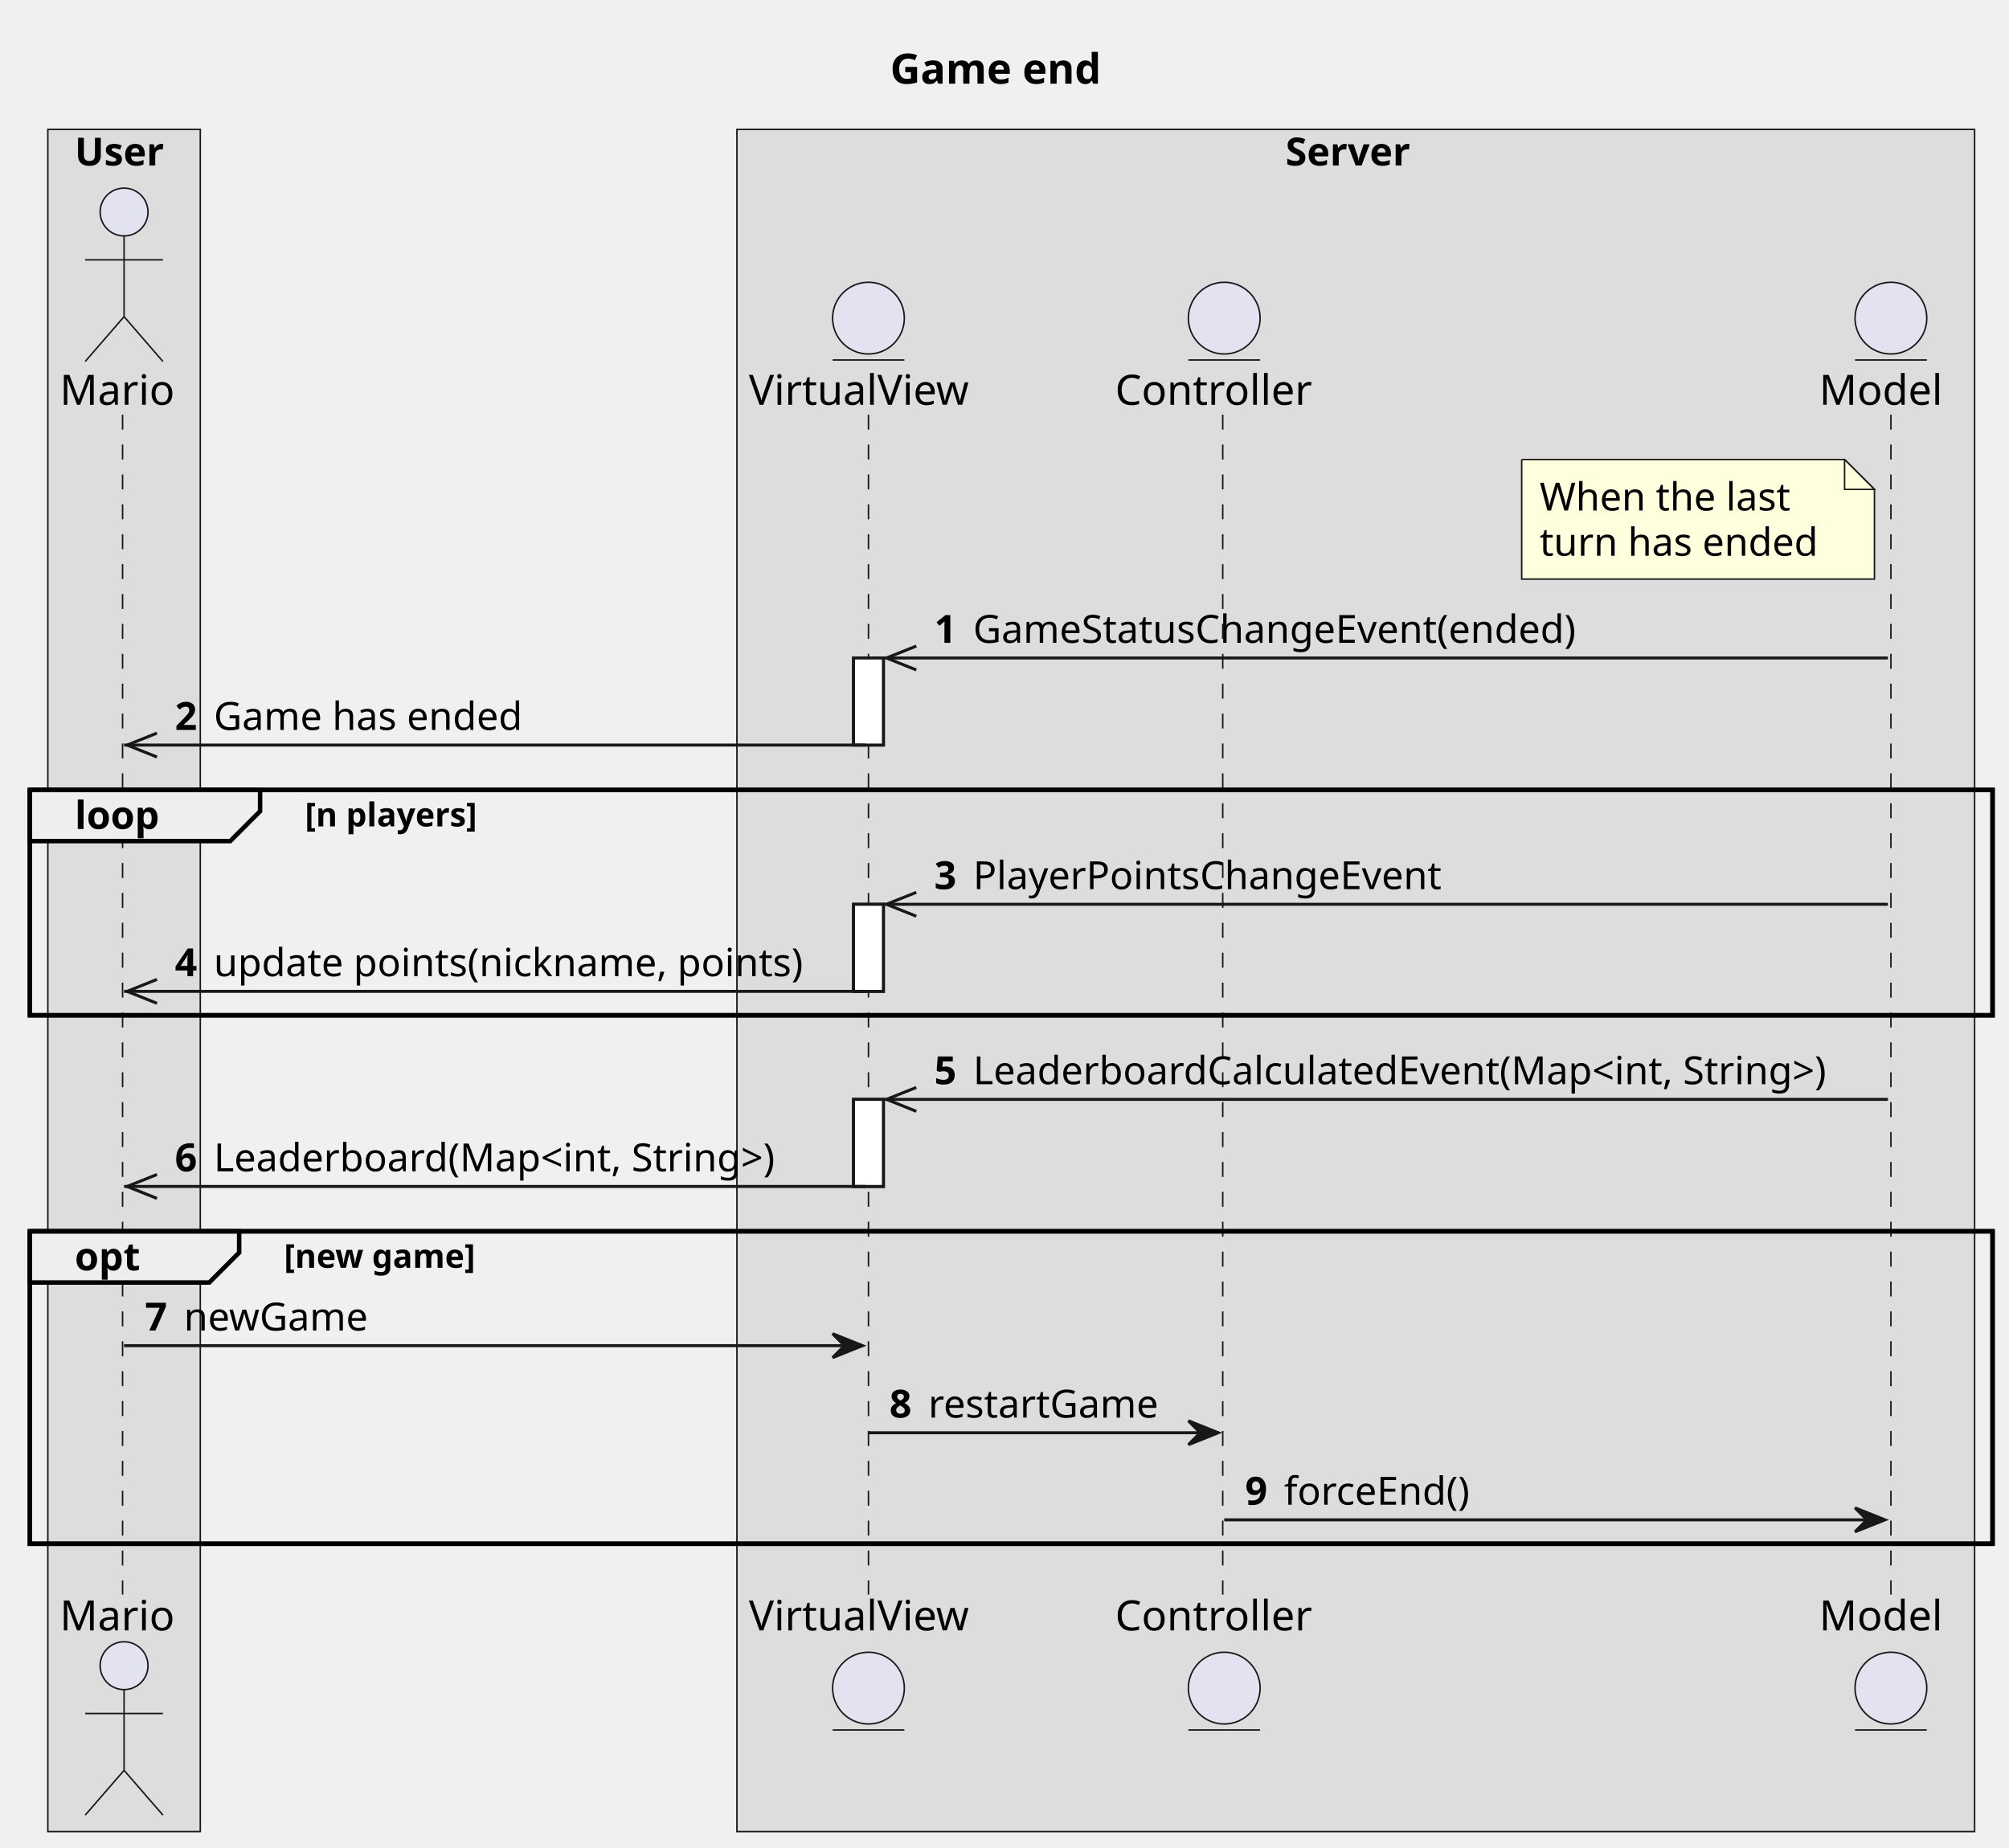
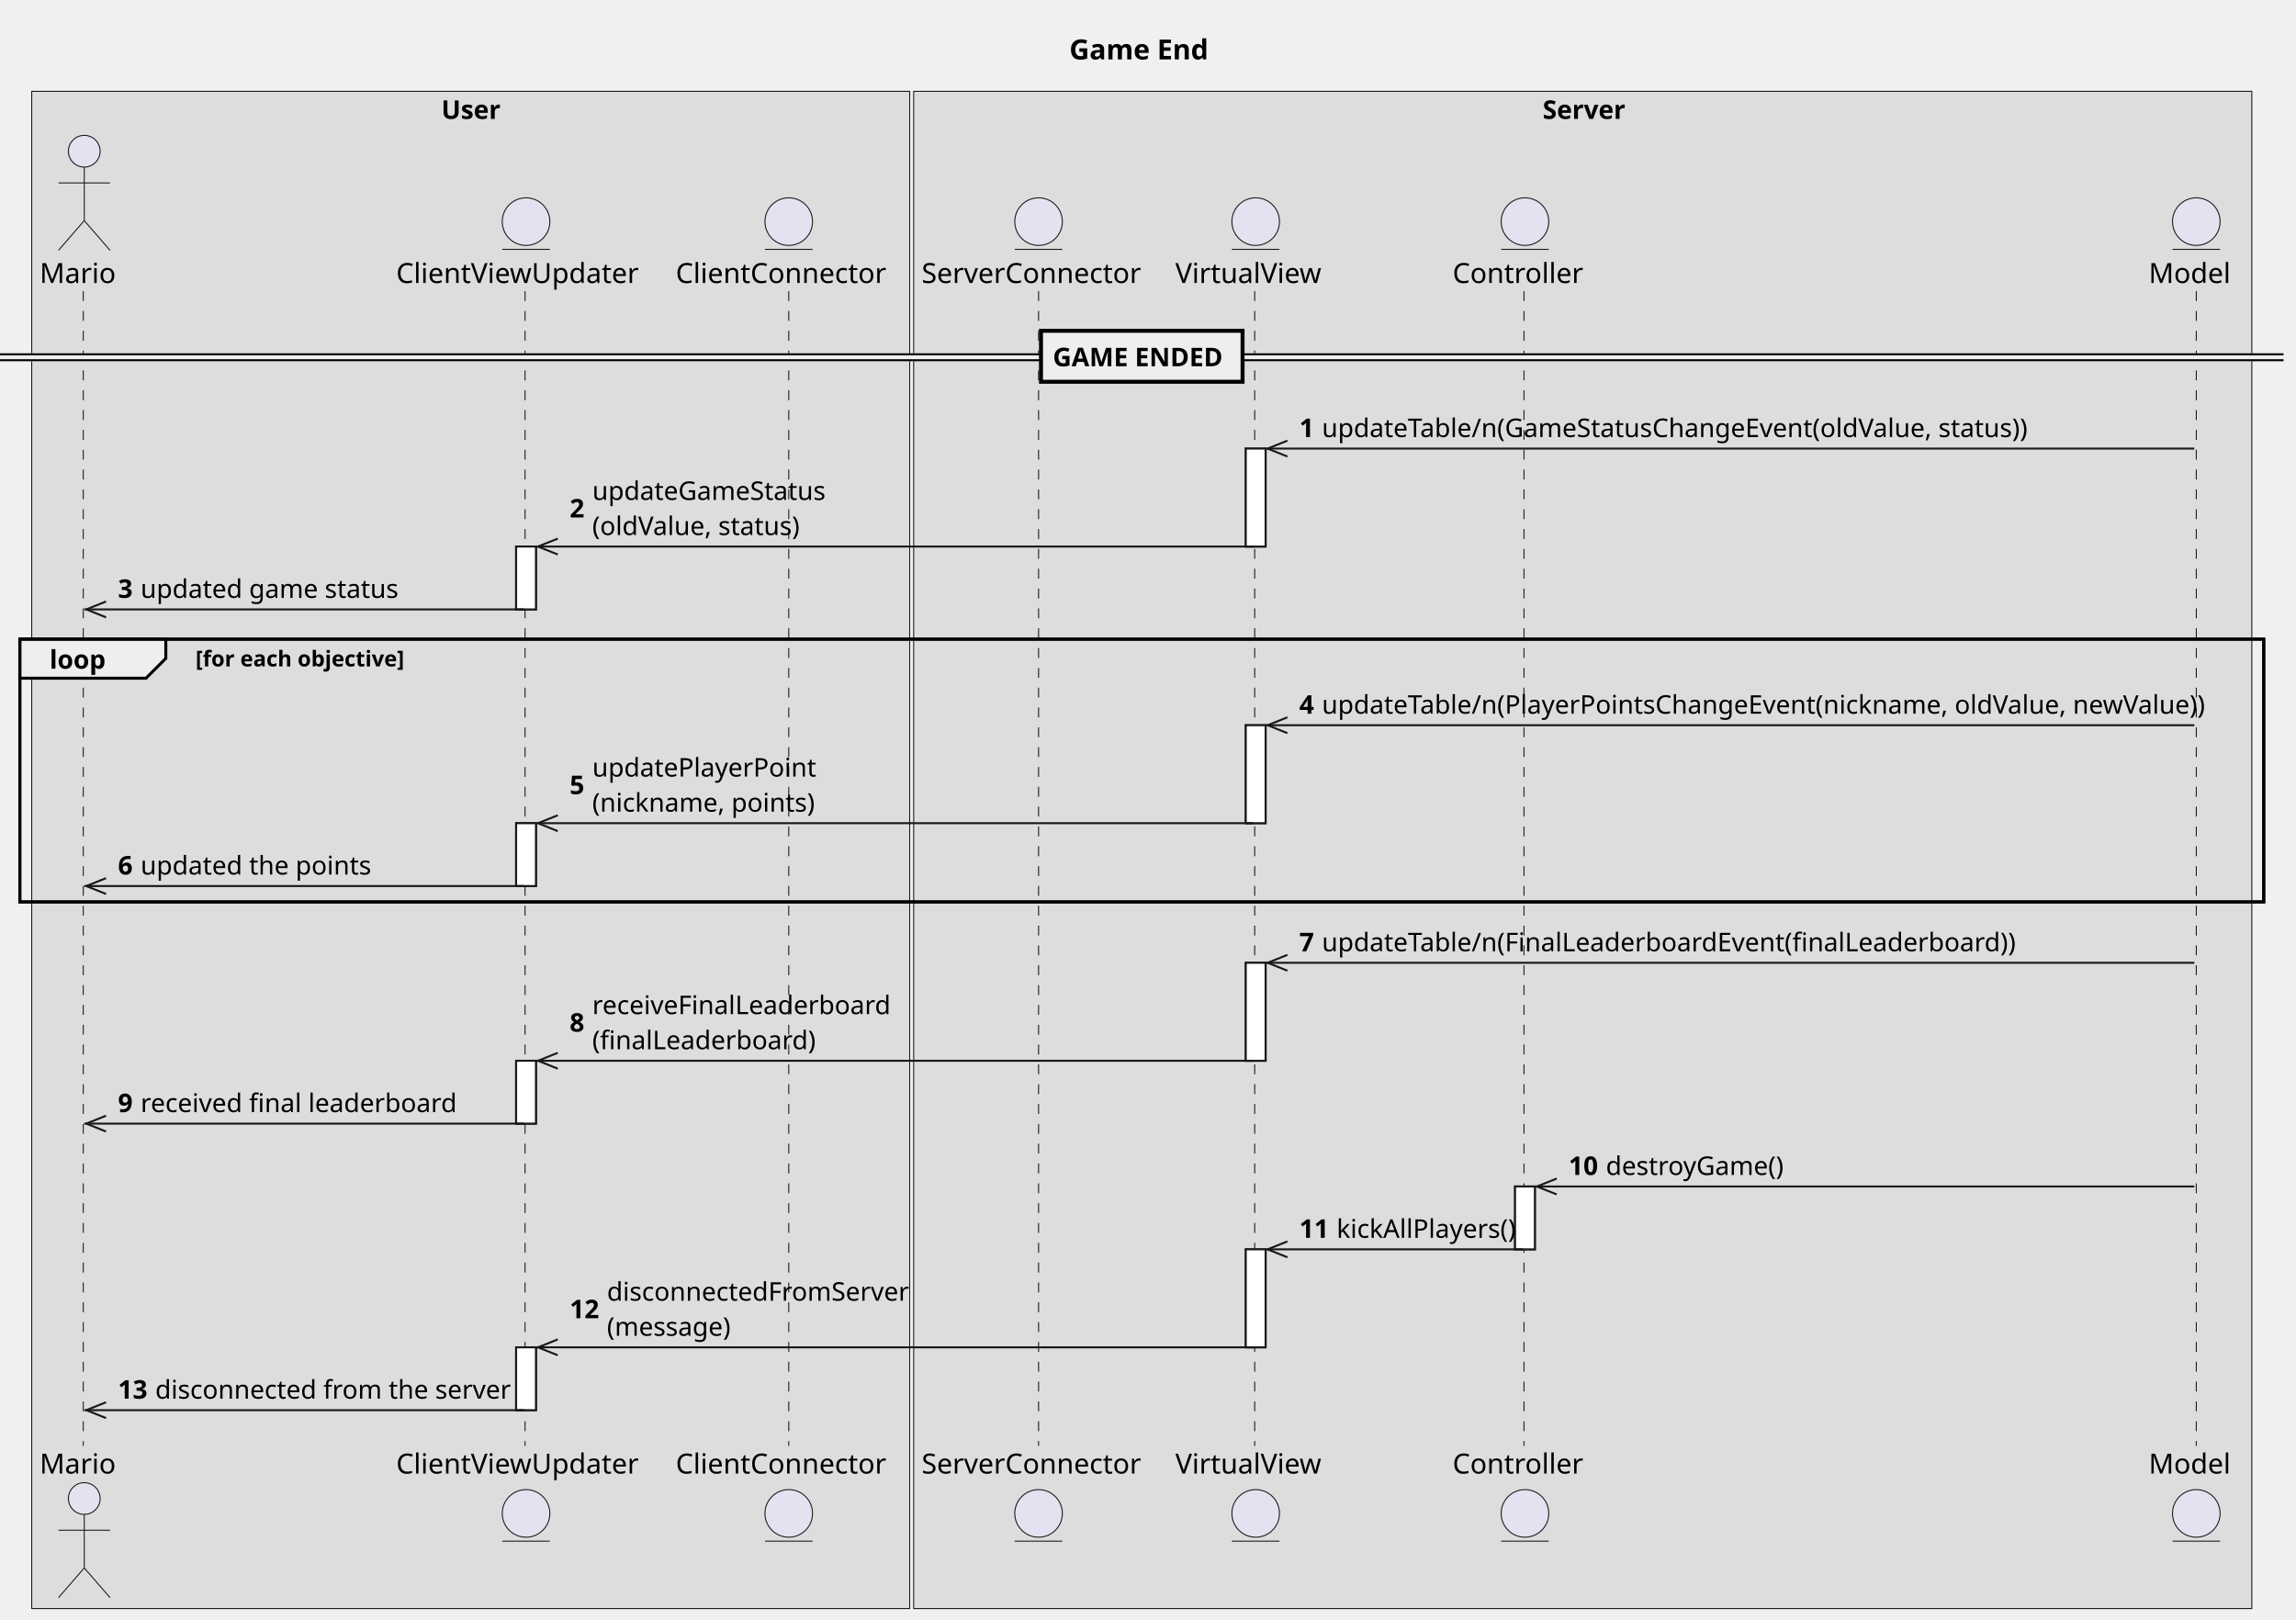
- <svg xmlns="http://www.w3.org/2000/svg" contentStyleType="text/css" height="618px" preserveAspectRatio="none" style="width:672px;height:618px;background:#FFFFFF;" version="1.1" viewBox="0 0 672 618" width="672px" zoomAndPan="magnify">
+ <svg xmlns="http://www.w3.org/2000/svg" contentStyleType="text/css" height="817px" preserveAspectRatio="none" style="width:1158px;height:817px;background:#FFFFFF;" version="1.1" viewBox="0 0 1158 817" width="1158px" zoomAndPan="magnify">
  <defs />
  <g>
-     <text fill="#000000" font-family="sans-serif" font-size="14" font-weight="bold" lengthAdjust="spacing" textLength="80" x="297.75" y="27.995">Game end
-         </text>
-     <rect fill="#DDDDDD" height="569.453" style="stroke:#181818;stroke-width:0.5;" width="51" x="16" y="43.297" />
-     <text fill="#000000" font-family="sans-serif" font-size="13" font-weight="bold" lengthAdjust="spacing" textLength="33" x="25" y="55.364">User
-         </text>
-     <rect fill="#DDDDDD" height="569.453" style="stroke:#181818;stroke-width:0.5;" width="414" x="246.5" y="43.297" />
-     <text fill="#000000" font-family="sans-serif" font-size="13" font-weight="bold" lengthAdjust="spacing" textLength="47" x="430" y="55.364">Server
-         </text>
-     <rect fill="#FFFFFF" height="29.133" style="stroke:#181818;stroke-width:1.0;" width="10" x="285.5" y="220.125" />
-     <rect fill="#FFFFFF" height="29.133" style="stroke:#181818;stroke-width:1.0;" width="10" x="285.5" y="302.523" />
-     <rect fill="#FFFFFF" height="29.133" style="stroke:#181818;stroke-width:1.0;" width="10" x="285.5" y="367.789" />
-     <rect fill="none" height="75.398" style="stroke:#000000;stroke-width:1.5;" width="656.5" x="10" y="264.258" />
-     <rect fill="none" height="104.531" style="stroke:#000000;stroke-width:1.5;" width="656.5" x="10" y="411.922" />
-     <line style="stroke:#181818;stroke-width:0.5;stroke-dasharray:5.0,5.0;" x1="41" x2="41" y1="138.727" y2="533.453" />
-     <line style="stroke:#181818;stroke-width:0.5;stroke-dasharray:5.0,5.0;" x1="290.5" x2="290.5" y1="138.727" y2="533.453" />
-     <line style="stroke:#181818;stroke-width:0.5;stroke-dasharray:5.0,5.0;" x1="409" x2="409" y1="138.727" y2="533.453" />
-     <line style="stroke:#181818;stroke-width:0.5;stroke-dasharray:5.0,5.0;" x1="632.5" x2="632.5" y1="138.727" y2="533.453" />
-     <text fill="#000000" font-family="sans-serif" font-size="14" lengthAdjust="spacing" textLength="37" x="20" y="135.425">Mario
-         </text>
-     <ellipse cx="41.5" cy="70.93" fill="#E2E2F0" rx="8" ry="8" style="stroke:#181818;stroke-width:0.5;" />
-     <path d="M41.5,78.93 L41.5,105.93 M28.5,86.93 L54.5,86.93 M41.5,105.93 L28.5,120.93 M41.5,105.93 L54.5,120.93 " fill="none" style="stroke:#181818;stroke-width:0.5;" />
-     <text fill="#000000" font-family="sans-serif" font-size="14" lengthAdjust="spacing" textLength="37" x="20" y="545.448">Mario
-         </text>
-     <ellipse cx="41.5" cy="557.25" fill="#E2E2F0" rx="8" ry="8" style="stroke:#181818;stroke-width:0.5;" />
-     <path d="M41.5,565.25 L41.5,592.25 M28.5,573.25 L54.5,573.25 M41.5,592.25 L28.5,607.25 M41.5,592.25 L54.5,607.25 " fill="none" style="stroke:#181818;stroke-width:0.5;" />
-     <text fill="#000000" font-family="sans-serif" font-size="14" lengthAdjust="spacing" textLength="74" x="250.5" y="135.425">VirtualView
-         </text>
-     <ellipse cx="290.5" cy="106.43" fill="#E2E2F0" rx="12" ry="12" style="stroke:#181818;stroke-width:0.5;" />
-     <line style="stroke:#181818;stroke-width:0.5;" x1="278.5" x2="302.5" y1="120.43" y2="120.43" />
-     <text fill="#000000" font-family="sans-serif" font-size="14" lengthAdjust="spacing" textLength="74" x="250.5" y="545.448">VirtualView
-         </text>
-     <ellipse cx="290.5" cy="564.75" fill="#E2E2F0" rx="12" ry="12" style="stroke:#181818;stroke-width:0.5;" />
-     <line style="stroke:#181818;stroke-width:0.5;" x1="278.5" x2="302.5" y1="578.75" y2="578.75" />
-     <text fill="#000000" font-family="sans-serif" font-size="14" lengthAdjust="spacing" textLength="67" x="373" y="135.425">Controller
-         </text>
-     <ellipse cx="409.5" cy="106.43" fill="#E2E2F0" rx="12" ry="12" style="stroke:#181818;stroke-width:0.5;" />
-     <line style="stroke:#181818;stroke-width:0.5;" x1="397.5" x2="421.5" y1="120.43" y2="120.43" />
-     <text fill="#000000" font-family="sans-serif" font-size="14" lengthAdjust="spacing" textLength="67" x="373" y="545.448">Controller
-         </text>
-     <ellipse cx="409.5" cy="564.75" fill="#E2E2F0" rx="12" ry="12" style="stroke:#181818;stroke-width:0.5;" />
-     <line style="stroke:#181818;stroke-width:0.5;" x1="397.5" x2="421.5" y1="578.75" y2="578.75" />
-     <text fill="#000000" font-family="sans-serif" font-size="14" lengthAdjust="spacing" textLength="42" x="608.5" y="135.425">Model
-         </text>
-     <ellipse cx="632.5" cy="106.43" fill="#E2E2F0" rx="12" ry="12" style="stroke:#181818;stroke-width:0.5;" />
-     <line style="stroke:#181818;stroke-width:0.5;" x1="620.5" x2="644.5" y1="120.43" y2="120.43" />
-     <text fill="#000000" font-family="sans-serif" font-size="14" lengthAdjust="spacing" textLength="42" x="608.5" y="545.448">Model
-         </text>
-     <ellipse cx="632.5" cy="564.75" fill="#E2E2F0" rx="12" ry="12" style="stroke:#181818;stroke-width:0.5;" />
-     <line style="stroke:#181818;stroke-width:0.5;" x1="620.5" x2="644.5" y1="578.75" y2="578.75" />
-     <rect fill="#FFFFFF" height="29.133" style="stroke:#181818;stroke-width:1.0;" width="10" x="285.5" y="220.125" />
-     <rect fill="#FFFFFF" height="29.133" style="stroke:#181818;stroke-width:1.0;" width="10" x="285.5" y="302.523" />
-     <rect fill="#FFFFFF" height="29.133" style="stroke:#181818;stroke-width:1.0;" width="10" x="285.5" y="367.789" />
-     <path d="M509,153.727 L509,193.727 L627,193.727 L627,163.727 L617,153.727 L509,153.727 " fill="#FEFFDD" style="stroke:#181818;stroke-width:0.5;" />
-     <path d="M617,153.727 L617,163.727 L627,163.727 L617,153.727 " fill="#FEFFDD" style="stroke:#181818;stroke-width:0.5;" />
-     <text fill="#000000" font-family="sans-serif" font-size="13" lengthAdjust="spacing" textLength="87" x="515" y="170.793">When the last
-         </text>
-     <text fill="#000000" font-family="sans-serif" font-size="13" lengthAdjust="spacing" textLength="97" x="515" y="185.926">turn has ended
-         </text>
-     <line style="stroke:#181818;stroke-width:1.0;" x1="296.5" x2="306.5" y1="220.125" y2="216.125" />
-     <line style="stroke:#181818;stroke-width:1.0;" x1="296.5" x2="306.5" y1="220.125" y2="224.125" />
-     <line style="stroke:#181818;stroke-width:1.0;" x1="295.5" x2="631.5" y1="220.125" y2="220.125" />
-     <text fill="#000000" font-family="sans-serif" font-size="13" font-weight="bold" lengthAdjust="spacing" textLength="9" x="312.5" y="215.059">1
-         </text>
-     <text fill="#000000" font-family="sans-serif" font-size="13" lengthAdjust="spacing" textLength="216" x="325.5" y="215.059">GameStatusChangeEvent(ended)
-         </text>
-     <line style="stroke:#181818;stroke-width:1.0;" x1="42.5" x2="52.5" y1="249.258" y2="245.258" />
-     <line style="stroke:#181818;stroke-width:1.0;" x1="42.5" x2="52.5" y1="249.258" y2="253.258" />
-     <line style="stroke:#181818;stroke-width:1.0;" x1="41.5" x2="289.5" y1="249.258" y2="249.258" />
-     <text fill="#000000" font-family="sans-serif" font-size="13" font-weight="bold" lengthAdjust="spacing" textLength="9" x="58.5" y="244.192">2
-         </text>
-     <text fill="#000000" font-family="sans-serif" font-size="13" lengthAdjust="spacing" textLength="110" x="71.5" y="244.192">Game has ended
-         </text>
-     <path d="M10,264.258 L87,264.258 L87,271.391 L77,281.391 L10,281.391 L10,264.258 " fill="#EEEEEE" style="stroke:#000000;stroke-width:1.5;" />
-     <rect fill="none" height="75.398" style="stroke:#000000;stroke-width:1.5;" width="656.5" x="10" y="264.258" />
-     <text fill="#000000" font-family="sans-serif" font-size="13" font-weight="bold" lengthAdjust="spacing" textLength="32" x="25" y="277.325">loop
-         </text>
-     <text fill="#000000" font-family="sans-serif" font-size="11" font-weight="bold" lengthAdjust="spacing" textLength="69" x="102" y="276.468">[n players]
-         </text>
-     <line style="stroke:#181818;stroke-width:1.0;" x1="296.5" x2="306.5" y1="302.523" y2="298.523" />
-     <line style="stroke:#181818;stroke-width:1.0;" x1="296.5" x2="306.5" y1="302.523" y2="306.523" />
-     <line style="stroke:#181818;stroke-width:1.0;" x1="295.5" x2="631.5" y1="302.523" y2="302.523" />
-     <text fill="#000000" font-family="sans-serif" font-size="13" font-weight="bold" lengthAdjust="spacing" textLength="9" x="312.5" y="297.457">3
-         </text>
-     <text fill="#000000" font-family="sans-serif" font-size="13" lengthAdjust="spacing" textLength="163" x="325.5" y="297.457">PlayerPointsChangeEvent
-         </text>
-     <line style="stroke:#181818;stroke-width:1.0;" x1="42.5" x2="52.5" y1="331.656" y2="327.656" />
-     <line style="stroke:#181818;stroke-width:1.0;" x1="42.5" x2="52.5" y1="331.656" y2="335.656" />
-     <line style="stroke:#181818;stroke-width:1.0;" x1="41.5" x2="289.5" y1="331.656" y2="331.656" />
-     <text fill="#000000" font-family="sans-serif" font-size="13" font-weight="bold" lengthAdjust="spacing" textLength="9" x="58.5" y="326.59">4
-         </text>
-     <text fill="#000000" font-family="sans-serif" font-size="13" lengthAdjust="spacing" textLength="207" x="71.5" y="326.59">update points(nickname, points)
-         </text>
-     <line style="stroke:#181818;stroke-width:1.0;" x1="296.5" x2="306.5" y1="367.789" y2="363.789" />
-     <line style="stroke:#181818;stroke-width:1.0;" x1="296.5" x2="306.5" y1="367.789" y2="371.789" />
-     <line style="stroke:#181818;stroke-width:1.0;" x1="295.5" x2="631.5" y1="367.789" y2="367.789" />
-     <text fill="#000000" font-family="sans-serif" font-size="13" font-weight="bold" lengthAdjust="spacing" textLength="9" x="312.5" y="362.723">5
-         </text>
-     <text fill="#000000" font-family="sans-serif" font-size="13" lengthAdjust="spacing" textLength="305" x="325.5" y="362.723">LeaderboardCalculatedEvent(Map&lt;int, String&gt;)
-         </text>
-     <line style="stroke:#181818;stroke-width:1.0;" x1="42.5" x2="52.5" y1="396.922" y2="392.922" />
-     <line style="stroke:#181818;stroke-width:1.0;" x1="42.5" x2="52.5" y1="396.922" y2="400.922" />
-     <line style="stroke:#181818;stroke-width:1.0;" x1="41.5" x2="289.5" y1="396.922" y2="396.922" />
-     <text fill="#000000" font-family="sans-serif" font-size="13" font-weight="bold" lengthAdjust="spacing" textLength="9" x="58.5" y="391.856">6
-         </text>
-     <text fill="#000000" font-family="sans-serif" font-size="13" lengthAdjust="spacing" textLength="202" x="71.5" y="391.856">Leaderboard(Map&lt;int, String&gt;)
-         </text>
-     <path d="M10,411.922 L80,411.922 L80,419.055 L70,429.055 L10,429.055 L10,411.922 " fill="#EEEEEE" style="stroke:#000000;stroke-width:1.5;" />
-     <rect fill="none" height="104.531" style="stroke:#000000;stroke-width:1.5;" width="656.5" x="10" y="411.922" />
-     <text fill="#000000" font-family="sans-serif" font-size="13" font-weight="bold" lengthAdjust="spacing" textLength="25" x="25" y="424.989">opt
-         </text>
-     <text fill="#000000" font-family="sans-serif" font-size="11" font-weight="bold" lengthAdjust="spacing" textLength="76" x="95" y="424.132">[new game]
-         </text>
-     <polygon fill="#181818" points="278.5,446.188,288.5,450.188,278.5,454.188,282.5,450.188" style="stroke:#181818;stroke-width:1.0;" />
-     <line style="stroke:#181818;stroke-width:1.0;" x1="41.5" x2="284.5" y1="450.188" y2="450.188" />
-     <text fill="#000000" font-family="sans-serif" font-size="13" font-weight="bold" lengthAdjust="spacing" textLength="9" x="48.5" y="445.122">7
-         </text>
-     <text fill="#000000" font-family="sans-serif" font-size="13" lengthAdjust="spacing" textLength="64" x="61.5" y="445.122">newGame
-         </text>
-     <polygon fill="#181818" points="397.5,475.32,407.5,479.32,397.5,483.32,401.5,479.32" style="stroke:#181818;stroke-width:1.0;" />
-     <line style="stroke:#181818;stroke-width:1.0;" x1="290.5" x2="403.5" y1="479.32" y2="479.32" />
-     <text fill="#000000" font-family="sans-serif" font-size="13" font-weight="bold" lengthAdjust="spacing" textLength="9" x="297.5" y="474.254">8
-         </text>
-     <text fill="#000000" font-family="sans-serif" font-size="13" lengthAdjust="spacing" textLength="82" x="310.5" y="474.254">restartGame
-         </text>
-     <polygon fill="#181818" points="620.5,504.453,630.5,508.453,620.5,512.453,624.5,508.453" style="stroke:#181818;stroke-width:1.0;" />
-     <line style="stroke:#181818;stroke-width:1.0;" x1="409.5" x2="626.5" y1="508.453" y2="508.453" />
-     <text fill="#000000" font-family="sans-serif" font-size="13" font-weight="bold" lengthAdjust="spacing" textLength="9" x="416.5" y="503.387">9
-         </text>
-     <text fill="#000000" font-family="sans-serif" font-size="13" lengthAdjust="spacing" textLength="66" x="429.5" y="503.387">forceEnd()
+     <text fill="#000000" font-family="sans-serif" font-size="14" font-weight="bold" lengthAdjust="spacing" textLength="72.062" x="539.328" y="29.966">Game End
+         </text>
+     <rect fill="#DDDDDD" height="765.256" style="stroke:#181818;stroke-width:0.5;" width="442.812" x="16" y="46.068" />
+     <text fill="#000000" font-family="sans-serif" font-size="13" font-weight="bold" lengthAdjust="spacing" textLength="29.625" x="222.594" y="59.965">User
+         </text>
+     <rect fill="#DDDDDD" height="765.256" style="stroke:#181818;stroke-width:0.5;" width="674.906" x="460.812" y="46.068" />
+     <text fill="#000000" font-family="sans-serif" font-size="13" font-weight="bold" lengthAdjust="spacing" textLength="40.438" x="778.047" y="59.965">Server
+         </text>
+     <rect fill="#FFFFFF" height="31.706" style="stroke:#181818;stroke-width:1.0;" width="10" x="260.312" y="275.666" />
+     <rect fill="#FFFFFF" height="31.706" style="stroke:#181818;stroke-width:1.0;" width="10" x="260.312" y="415.196" />
+     <rect fill="#FFFFFF" height="31.706" style="stroke:#181818;stroke-width:1.0;" width="10" x="260.312" y="535.02" />
+     <rect fill="#FFFFFF" height="31.706" style="stroke:#181818;stroke-width:1.0;" width="10" x="260.312" y="679.55" />
+     <rect fill="#FFFFFF" height="49.412" style="stroke:#181818;stroke-width:1.0;" width="10" x="628.312" y="226.254" />
+     <rect fill="#FFFFFF" height="49.412" style="stroke:#181818;stroke-width:1.0;" width="10" x="628.312" y="365.784" />
+     <rect fill="#FFFFFF" height="49.412" style="stroke:#181818;stroke-width:1.0;" width="10" x="628.312" y="485.608" />
+     <rect fill="#FFFFFF" height="49.412" style="stroke:#181818;stroke-width:1.0;" width="10" x="628.312" y="630.138" />
+     <rect fill="#FFFFFF" height="31.706" style="stroke:#181818;stroke-width:1.0;" width="10" x="764.125" y="598.432" />
+     <rect fill="none" height="132.53" style="stroke:#000000;stroke-width:1.5;" width="1131.719" x="10" y="322.372" />
+     <line style="stroke:#181818;stroke-width:0.5;stroke-dasharray:5.0,5.0;" x1="42" x2="42" y1="146.842" y2="729.256" />
+     <line style="stroke:#181818;stroke-width:0.5;stroke-dasharray:5.0,5.0;" x1="264.812" x2="264.812" y1="146.842" y2="729.256" />
+     <line style="stroke:#181818;stroke-width:0.5;stroke-dasharray:5.0,5.0;" x1="397.812" x2="397.812" y1="146.842" y2="729.256" />
+     <line style="stroke:#181818;stroke-width:0.5;stroke-dasharray:5.0,5.0;" x1="523.812" x2="523.812" y1="146.842" y2="729.256" />
+     <line style="stroke:#181818;stroke-width:0.5;stroke-dasharray:5.0,5.0;" x1="632.812" x2="632.812" y1="146.842" y2="729.256" />
+     <line style="stroke:#181818;stroke-width:0.5;stroke-dasharray:5.0,5.0;" x1="768.625" x2="768.625" y1="146.842" y2="729.256" />
+     <line style="stroke:#181818;stroke-width:0.5;stroke-dasharray:5.0,5.0;" x1="1107.719" x2="1107.719" y1="146.842" y2="729.256" />
+     <text fill="#000000" font-family="sans-serif" font-size="14" lengthAdjust="spacing" textLength="39" x="20" y="142.74">Mario
+         </text>
+     <ellipse cx="42.5" cy="76.274" fill="#E2E2F0" rx="8" ry="8" style="stroke:#181818;stroke-width:0.5;" />
+     <path d="M42.5,84.274 L42.5,111.274 M29.5,92.274 L55.5,92.274 M42.5,111.274 L29.5,126.274 M42.5,111.274 L55.5,126.274 " fill="none" style="stroke:#181818;stroke-width:0.5;" />
+     <text fill="#000000" font-family="sans-serif" font-size="14" lengthAdjust="spacing" textLength="39" x="20" y="743.222">Mario
+         </text>
+     <ellipse cx="42.5" cy="755.824" fill="#E2E2F0" rx="8" ry="8" style="stroke:#181818;stroke-width:0.5;" />
+     <path d="M42.5,763.824 L42.5,790.824 M29.5,771.824 L55.5,771.824 M42.5,790.824 L29.5,805.824 M42.5,790.824 L55.5,805.824 " fill="none" style="stroke:#181818;stroke-width:0.5;" />
+     <text fill="#000000" font-family="sans-serif" font-size="14" lengthAdjust="spacing" textLength="125" x="199.812" y="142.74">ClientViewUpdater
+         </text>
+     <ellipse cx="265.312" cy="111.774" fill="#E2E2F0" rx="12" ry="12" style="stroke:#181818;stroke-width:0.5;" />
+     <line style="stroke:#181818;stroke-width:0.5;" x1="253.312" x2="277.312" y1="125.774" y2="125.774" />
+     <text fill="#000000" font-family="sans-serif" font-size="14" lengthAdjust="spacing" textLength="125" x="199.812" y="743.222">ClientViewUpdater
+         </text>
+     <ellipse cx="265.312" cy="763.324" fill="#E2E2F0" rx="12" ry="12" style="stroke:#181818;stroke-width:0.5;" />
+     <line style="stroke:#181818;stroke-width:0.5;" x1="253.312" x2="277.312" y1="777.324" y2="777.324" />
+     <text fill="#000000" font-family="sans-serif" font-size="14" lengthAdjust="spacing" textLength="108" x="340.812" y="142.74">ClientConnector
+         </text>
+     <ellipse cx="397.812" cy="111.774" fill="#E2E2F0" rx="12" ry="12" style="stroke:#181818;stroke-width:0.5;" />
+     <line style="stroke:#181818;stroke-width:0.5;" x1="385.812" x2="409.812" y1="125.774" y2="125.774" />
+     <text fill="#000000" font-family="sans-serif" font-size="14" lengthAdjust="spacing" textLength="108" x="340.812" y="743.222">ClientConnector
+         </text>
+     <ellipse cx="397.812" cy="763.324" fill="#E2E2F0" rx="12" ry="12" style="stroke:#181818;stroke-width:0.5;" />
+     <line style="stroke:#181818;stroke-width:0.5;" x1="385.812" x2="409.812" y1="777.324" y2="777.324" />
+     <text fill="#000000" font-family="sans-serif" font-size="14" lengthAdjust="spacing" textLength="112" x="464.812" y="142.74">ServerConnector
+         </text>
+     <ellipse cx="523.812" cy="111.774" fill="#E2E2F0" rx="12" ry="12" style="stroke:#181818;stroke-width:0.5;" />
+     <line style="stroke:#181818;stroke-width:0.5;" x1="511.812" x2="535.812" y1="125.774" y2="125.774" />
+     <text fill="#000000" font-family="sans-serif" font-size="14" lengthAdjust="spacing" textLength="112" x="464.812" y="743.222">ServerConnector
+         </text>
+     <ellipse cx="523.812" cy="763.324" fill="#E2E2F0" rx="12" ry="12" style="stroke:#181818;stroke-width:0.5;" />
+     <line style="stroke:#181818;stroke-width:0.5;" x1="511.812" x2="535.812" y1="777.324" y2="777.324" />
+     <text fill="#000000" font-family="sans-serif" font-size="14" lengthAdjust="spacing" textLength="75" x="592.812" y="142.74">VirtualView
+         </text>
+     <ellipse cx="633.312" cy="111.774" fill="#E2E2F0" rx="12" ry="12" style="stroke:#181818;stroke-width:0.5;" />
+     <line style="stroke:#181818;stroke-width:0.5;" x1="621.312" x2="645.312" y1="125.774" y2="125.774" />
+     <text fill="#000000" font-family="sans-serif" font-size="14" lengthAdjust="spacing" textLength="75" x="592.812" y="743.222">VirtualView
+         </text>
+     <ellipse cx="633.312" cy="763.324" fill="#E2E2F0" rx="12" ry="12" style="stroke:#181818;stroke-width:0.5;" />
+     <line style="stroke:#181818;stroke-width:0.5;" x1="621.312" x2="645.312" y1="777.324" y2="777.324" />
+     <text fill="#000000" font-family="sans-serif" font-size="14" lengthAdjust="spacing" textLength="67" x="732.625" y="142.74">Controller
+         </text>
+     <ellipse cx="769.125" cy="111.774" fill="#E2E2F0" rx="12" ry="12" style="stroke:#181818;stroke-width:0.5;" />
+     <line style="stroke:#181818;stroke-width:0.5;" x1="757.125" x2="781.125" y1="125.774" y2="125.774" />
+     <text fill="#000000" font-family="sans-serif" font-size="14" lengthAdjust="spacing" textLength="67" x="732.625" y="743.222">Controller
+         </text>
+     <ellipse cx="769.125" cy="763.324" fill="#E2E2F0" rx="12" ry="12" style="stroke:#181818;stroke-width:0.5;" />
+     <line style="stroke:#181818;stroke-width:0.5;" x1="757.125" x2="781.125" y1="777.324" y2="777.324" />
+     <text fill="#000000" font-family="sans-serif" font-size="14" lengthAdjust="spacing" textLength="42" x="1083.719" y="142.74">Model
+         </text>
+     <ellipse cx="1107.719" cy="111.774" fill="#E2E2F0" rx="12" ry="12" style="stroke:#181818;stroke-width:0.5;" />
+     <line style="stroke:#181818;stroke-width:0.5;" x1="1095.719" x2="1119.719" y1="125.774" y2="125.774" />
+     <text fill="#000000" font-family="sans-serif" font-size="14" lengthAdjust="spacing" textLength="42" x="1083.719" y="743.222">Model
+         </text>
+     <ellipse cx="1107.719" cy="763.324" fill="#E2E2F0" rx="12" ry="12" style="stroke:#181818;stroke-width:0.5;" />
+     <line style="stroke:#181818;stroke-width:0.5;" x1="1095.719" x2="1119.719" y1="777.324" y2="777.324" />
+     <rect fill="#FFFFFF" height="31.706" style="stroke:#181818;stroke-width:1.0;" width="10" x="260.312" y="275.666" />
+     <rect fill="#FFFFFF" height="31.706" style="stroke:#181818;stroke-width:1.0;" width="10" x="260.312" y="415.196" />
+     <rect fill="#FFFFFF" height="31.706" style="stroke:#181818;stroke-width:1.0;" width="10" x="260.312" y="535.02" />
+     <rect fill="#FFFFFF" height="31.706" style="stroke:#181818;stroke-width:1.0;" width="10" x="260.312" y="679.55" />
+     <rect fill="#FFFFFF" height="49.412" style="stroke:#181818;stroke-width:1.0;" width="10" x="628.312" y="226.254" />
+     <rect fill="#FFFFFF" height="49.412" style="stroke:#181818;stroke-width:1.0;" width="10" x="628.312" y="365.784" />
+     <rect fill="#FFFFFF" height="49.412" style="stroke:#181818;stroke-width:1.0;" width="10" x="628.312" y="485.608" />
+     <rect fill="#FFFFFF" height="49.412" style="stroke:#181818;stroke-width:1.0;" width="10" x="628.312" y="630.138" />
+     <rect fill="#FFFFFF" height="31.706" style="stroke:#181818;stroke-width:1.0;" width="10" x="764.125" y="598.432" />
+     <rect fill="#EEEEEE" height="3" style="stroke:#EEEEEE;stroke-width:1.0;" width="1151.719" x="0" y="178.695" />
+     <line style="stroke:#000000;stroke-width:1.0;" x1="0" x2="1151.719" y1="178.695" y2="178.695" />
+     <line style="stroke:#000000;stroke-width:1.0;" x1="0" x2="1151.719" y1="181.695" y2="181.695" />
+     <rect fill="#EEEEEE" height="25.706" style="stroke:#000000;stroke-width:2.0;" width="101.656" x="525.031" y="166.842" />
+     <text fill="#000000" font-family="sans-serif" font-size="13" font-weight="bold" lengthAdjust="spacing" textLength="84.656" x="531.031" y="184.739">GAME ENDED
+         </text>
+     <line style="stroke:#181818;stroke-width:1.0;" x1="639.312" x2="649.312" y1="226.254" y2="222.254" />
+     <line style="stroke:#181818;stroke-width:1.0;" x1="639.312" x2="649.312" y1="226.254" y2="230.254" />
+     <line style="stroke:#181818;stroke-width:1.0;" x1="638.312" x2="1106.719" y1="226.254" y2="226.254" />
+     <text fill="#000000" font-family="sans-serif" font-size="13" font-weight="bold" lengthAdjust="spacing" textLength="7.406" x="655.312" y="220.445">1
+         </text>
+     <text fill="#000000" font-family="sans-serif" font-size="13" lengthAdjust="spacing" textLength="352" x="666.719" y="220.445">updateTable/n(GameStatusChangeEvent(oldValue, status))
+         </text>
+     <line style="stroke:#181818;stroke-width:1.0;" x1="271.312" x2="281.312" y1="275.666" y2="271.666" />
+     <line style="stroke:#181818;stroke-width:1.0;" x1="271.312" x2="281.312" y1="275.666" y2="279.666" />
+     <line style="stroke:#181818;stroke-width:1.0;" x1="270.312" x2="632.312" y1="275.666" y2="275.666" />
+     <text fill="#000000" font-family="sans-serif" font-size="13" font-weight="bold" lengthAdjust="spacing" textLength="7.406" x="287.312" y="261.004">2
+         </text>
+     <text fill="#000000" font-family="sans-serif" font-size="13" lengthAdjust="spacing" textLength="116" x="298.719" y="252.151">updateGameStatus
+         </text>
+     <text fill="#000000" font-family="sans-serif" font-size="13" lengthAdjust="spacing" textLength="103" x="298.719" y="269.857">(oldValue, status)
+         </text>
+     <line style="stroke:#181818;stroke-width:1.0;" x1="43.5" x2="53.5" y1="307.372" y2="303.372" />
+     <line style="stroke:#181818;stroke-width:1.0;" x1="43.5" x2="53.5" y1="307.372" y2="311.372" />
+     <line style="stroke:#181818;stroke-width:1.0;" x1="42.5" x2="264.312" y1="307.372" y2="307.372" />
+     <text fill="#000000" font-family="sans-serif" font-size="13" font-weight="bold" lengthAdjust="spacing" textLength="7.406" x="59.5" y="301.563">3
+         </text>
+     <text fill="#000000" font-family="sans-serif" font-size="13" lengthAdjust="spacing" textLength="128" x="70.906" y="301.563">updated game status
+         </text>
+     <path d="M10,322.372 L83.625,322.372 L83.625,332.078 L73.625,342.078 L10,342.078 L10,322.372 " fill="#EEEEEE" style="stroke:#000000;stroke-width:1.5;" />
+     <rect fill="none" height="132.53" style="stroke:#000000;stroke-width:1.5;" width="1131.719" x="10" y="322.372" />
+     <text fill="#000000" font-family="sans-serif" font-size="13" font-weight="bold" lengthAdjust="spacing" textLength="28.625" x="25" y="337.269">loop
+         </text>
+     <text fill="#000000" font-family="sans-serif" font-size="11" font-weight="bold" lengthAdjust="spacing" textLength="107.188" x="98.625" y="336.131">[for each objective]
+         </text>
+     <line style="stroke:#181818;stroke-width:1.0;" x1="639.312" x2="649.312" y1="365.784" y2="361.784" />
+     <line style="stroke:#181818;stroke-width:1.0;" x1="639.312" x2="649.312" y1="365.784" y2="369.784" />
+     <line style="stroke:#181818;stroke-width:1.0;" x1="638.312" x2="1106.719" y1="365.784" y2="365.784" />
+     <text fill="#000000" font-family="sans-serif" font-size="13" font-weight="bold" lengthAdjust="spacing" textLength="7.406" x="655.312" y="359.975">4
+         </text>
+     <text fill="#000000" font-family="sans-serif" font-size="13" lengthAdjust="spacing" textLength="439" x="666.719" y="359.975">updateTable/n(PlayerPointsChangeEvent(nickname, oldValue, newValue))
+         </text>
+     <line style="stroke:#181818;stroke-width:1.0;" x1="271.312" x2="281.312" y1="415.196" y2="411.196" />
+     <line style="stroke:#181818;stroke-width:1.0;" x1="271.312" x2="281.312" y1="415.196" y2="419.196" />
+     <line style="stroke:#181818;stroke-width:1.0;" x1="270.312" x2="632.312" y1="415.196" y2="415.196" />
+     <text fill="#000000" font-family="sans-serif" font-size="13" font-weight="bold" lengthAdjust="spacing" textLength="7.406" x="287.312" y="400.534">5
+         </text>
+     <text fill="#000000" font-family="sans-serif" font-size="13" lengthAdjust="spacing" textLength="112" x="298.719" y="391.681">updatePlayerPoint
+         </text>
+     <text fill="#000000" font-family="sans-serif" font-size="13" lengthAdjust="spacing" textLength="110" x="298.719" y="409.387">(nickname, points)
+         </text>
+     <line style="stroke:#181818;stroke-width:1.0;" x1="43.5" x2="53.5" y1="446.902" y2="442.902" />
+     <line style="stroke:#181818;stroke-width:1.0;" x1="43.5" x2="53.5" y1="446.902" y2="450.902" />
+     <line style="stroke:#181818;stroke-width:1.0;" x1="42.5" x2="264.312" y1="446.902" y2="446.902" />
+     <text fill="#000000" font-family="sans-serif" font-size="13" font-weight="bold" lengthAdjust="spacing" textLength="7.406" x="59.5" y="441.093">6
+         </text>
+     <text fill="#000000" font-family="sans-serif" font-size="13" lengthAdjust="spacing" textLength="115" x="70.906" y="441.093">updated the points
+         </text>
+     <line style="stroke:#181818;stroke-width:1.0;" x1="639.312" x2="649.312" y1="485.608" y2="481.608" />
+     <line style="stroke:#181818;stroke-width:1.0;" x1="639.312" x2="649.312" y1="485.608" y2="489.608" />
+     <line style="stroke:#181818;stroke-width:1.0;" x1="638.312" x2="1106.719" y1="485.608" y2="485.608" />
+     <text fill="#000000" font-family="sans-serif" font-size="13" font-weight="bold" lengthAdjust="spacing" textLength="7.406" x="655.312" y="479.799">7
+         </text>
+     <text fill="#000000" font-family="sans-serif" font-size="13" lengthAdjust="spacing" textLength="345" x="666.719" y="479.799">updateTable/n(FinalLeaderboardEvent(finalLeaderboard))
+         </text>
+     <line style="stroke:#181818;stroke-width:1.0;" x1="271.312" x2="281.312" y1="535.02" y2="531.02" />
+     <line style="stroke:#181818;stroke-width:1.0;" x1="271.312" x2="281.312" y1="535.02" y2="539.02" />
+     <line style="stroke:#181818;stroke-width:1.0;" x1="270.312" x2="632.312" y1="535.02" y2="535.02" />
+     <text fill="#000000" font-family="sans-serif" font-size="13" font-weight="bold" lengthAdjust="spacing" textLength="7.406" x="287.312" y="520.358">8
+         </text>
+     <text fill="#000000" font-family="sans-serif" font-size="13" lengthAdjust="spacing" textLength="147" x="298.719" y="511.505">receiveFinalLeaderboard
+         </text>
+     <text fill="#000000" font-family="sans-serif" font-size="13" lengthAdjust="spacing" textLength="110" x="298.719" y="529.211">(finalLeaderboard)
+         </text>
+     <line style="stroke:#181818;stroke-width:1.0;" x1="43.5" x2="53.5" y1="566.726" y2="562.726" />
+     <line style="stroke:#181818;stroke-width:1.0;" x1="43.5" x2="53.5" y1="566.726" y2="570.726" />
+     <line style="stroke:#181818;stroke-width:1.0;" x1="42.5" x2="264.312" y1="566.726" y2="566.726" />
+     <text fill="#000000" font-family="sans-serif" font-size="13" font-weight="bold" lengthAdjust="spacing" textLength="7.406" x="59.5" y="560.917">9
+         </text>
+     <text fill="#000000" font-family="sans-serif" font-size="13" lengthAdjust="spacing" textLength="154" x="70.906" y="560.917">received final leaderboard
+         </text>
+     <line style="stroke:#181818;stroke-width:1.0;" x1="775.125" x2="785.125" y1="598.432" y2="594.432" />
+     <line style="stroke:#181818;stroke-width:1.0;" x1="775.125" x2="785.125" y1="598.432" y2="602.432" />
+     <line style="stroke:#181818;stroke-width:1.0;" x1="774.125" x2="1106.719" y1="598.432" y2="598.432" />
+     <text fill="#000000" font-family="sans-serif" font-size="13" font-weight="bold" lengthAdjust="spacing" textLength="14.812" x="791.125" y="592.623">10
+         </text>
+     <text fill="#000000" font-family="sans-serif" font-size="13" lengthAdjust="spacing" textLength="89" x="809.938" y="592.623">destroyGame()
+         </text>
+     <line style="stroke:#181818;stroke-width:1.0;" x1="639.312" x2="649.312" y1="630.138" y2="626.138" />
+     <line style="stroke:#181818;stroke-width:1.0;" x1="639.312" x2="649.312" y1="630.138" y2="634.138" />
+     <line style="stroke:#181818;stroke-width:1.0;" x1="638.312" x2="768.125" y1="630.138" y2="630.138" />
+     <text fill="#000000" font-family="sans-serif" font-size="13" font-weight="bold" lengthAdjust="spacing" textLength="14.812" x="655.312" y="624.329">11
+         </text>
+     <text fill="#000000" font-family="sans-serif" font-size="13" lengthAdjust="spacing" textLength="88" x="674.125" y="624.329">kickAllPlayers()
+         </text>
+     <line style="stroke:#181818;stroke-width:1.0;" x1="271.312" x2="281.312" y1="679.55" y2="675.55" />
+     <line style="stroke:#181818;stroke-width:1.0;" x1="271.312" x2="281.312" y1="679.55" y2="683.55" />
+     <line style="stroke:#181818;stroke-width:1.0;" x1="270.312" x2="632.312" y1="679.55" y2="679.55" />
+     <text fill="#000000" font-family="sans-serif" font-size="13" font-weight="bold" lengthAdjust="spacing" textLength="14.812" x="287.312" y="664.888">12
+         </text>
+     <text fill="#000000" font-family="sans-serif" font-size="13" lengthAdjust="spacing" textLength="150" x="306.125" y="656.035">disconnectedFromServer
+         </text>
+     <text fill="#000000" font-family="sans-serif" font-size="13" lengthAdjust="spacing" textLength="61" x="306.125" y="673.741">(message)
+         </text>
+     <line style="stroke:#181818;stroke-width:1.0;" x1="43.5" x2="53.5" y1="711.256" y2="707.256" />
+     <line style="stroke:#181818;stroke-width:1.0;" x1="43.5" x2="53.5" y1="711.256" y2="715.256" />
+     <line style="stroke:#181818;stroke-width:1.0;" x1="42.5" x2="264.312" y1="711.256" y2="711.256" />
+     <text fill="#000000" font-family="sans-serif" font-size="13" font-weight="bold" lengthAdjust="spacing" textLength="14.812" x="59.5" y="705.447">13
+         </text>
+     <text fill="#000000" font-family="sans-serif" font-size="13" lengthAdjust="spacing" textLength="175" x="78.312" y="705.447">disconnected from the server
        </text>
  </g>
</svg>
